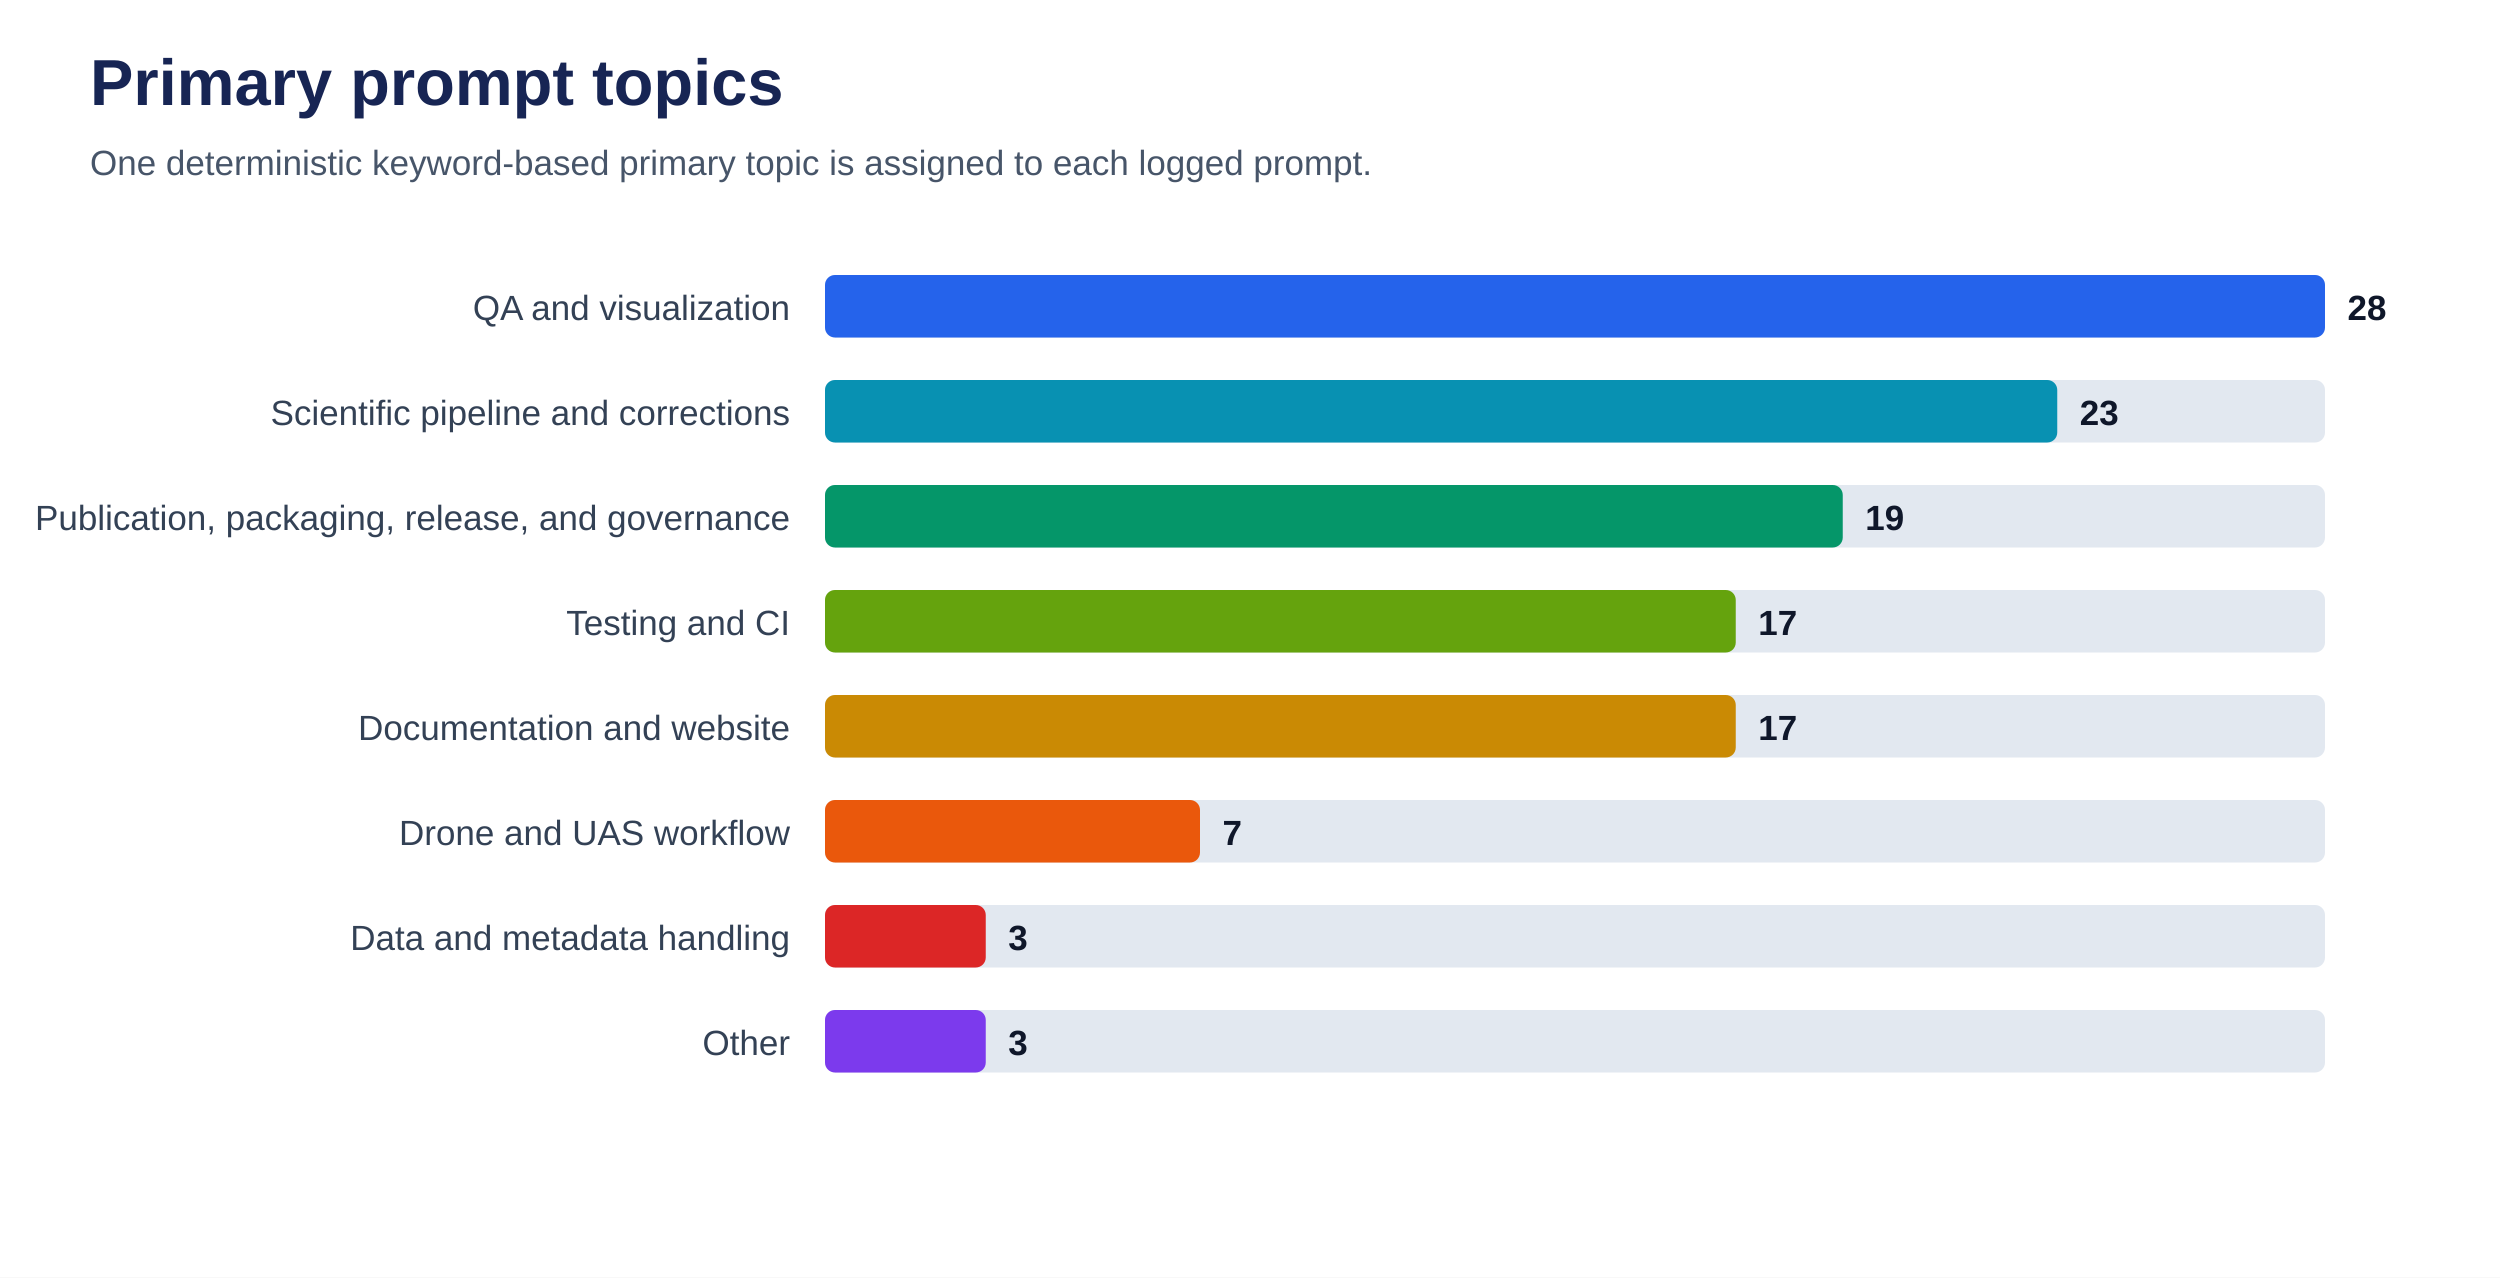
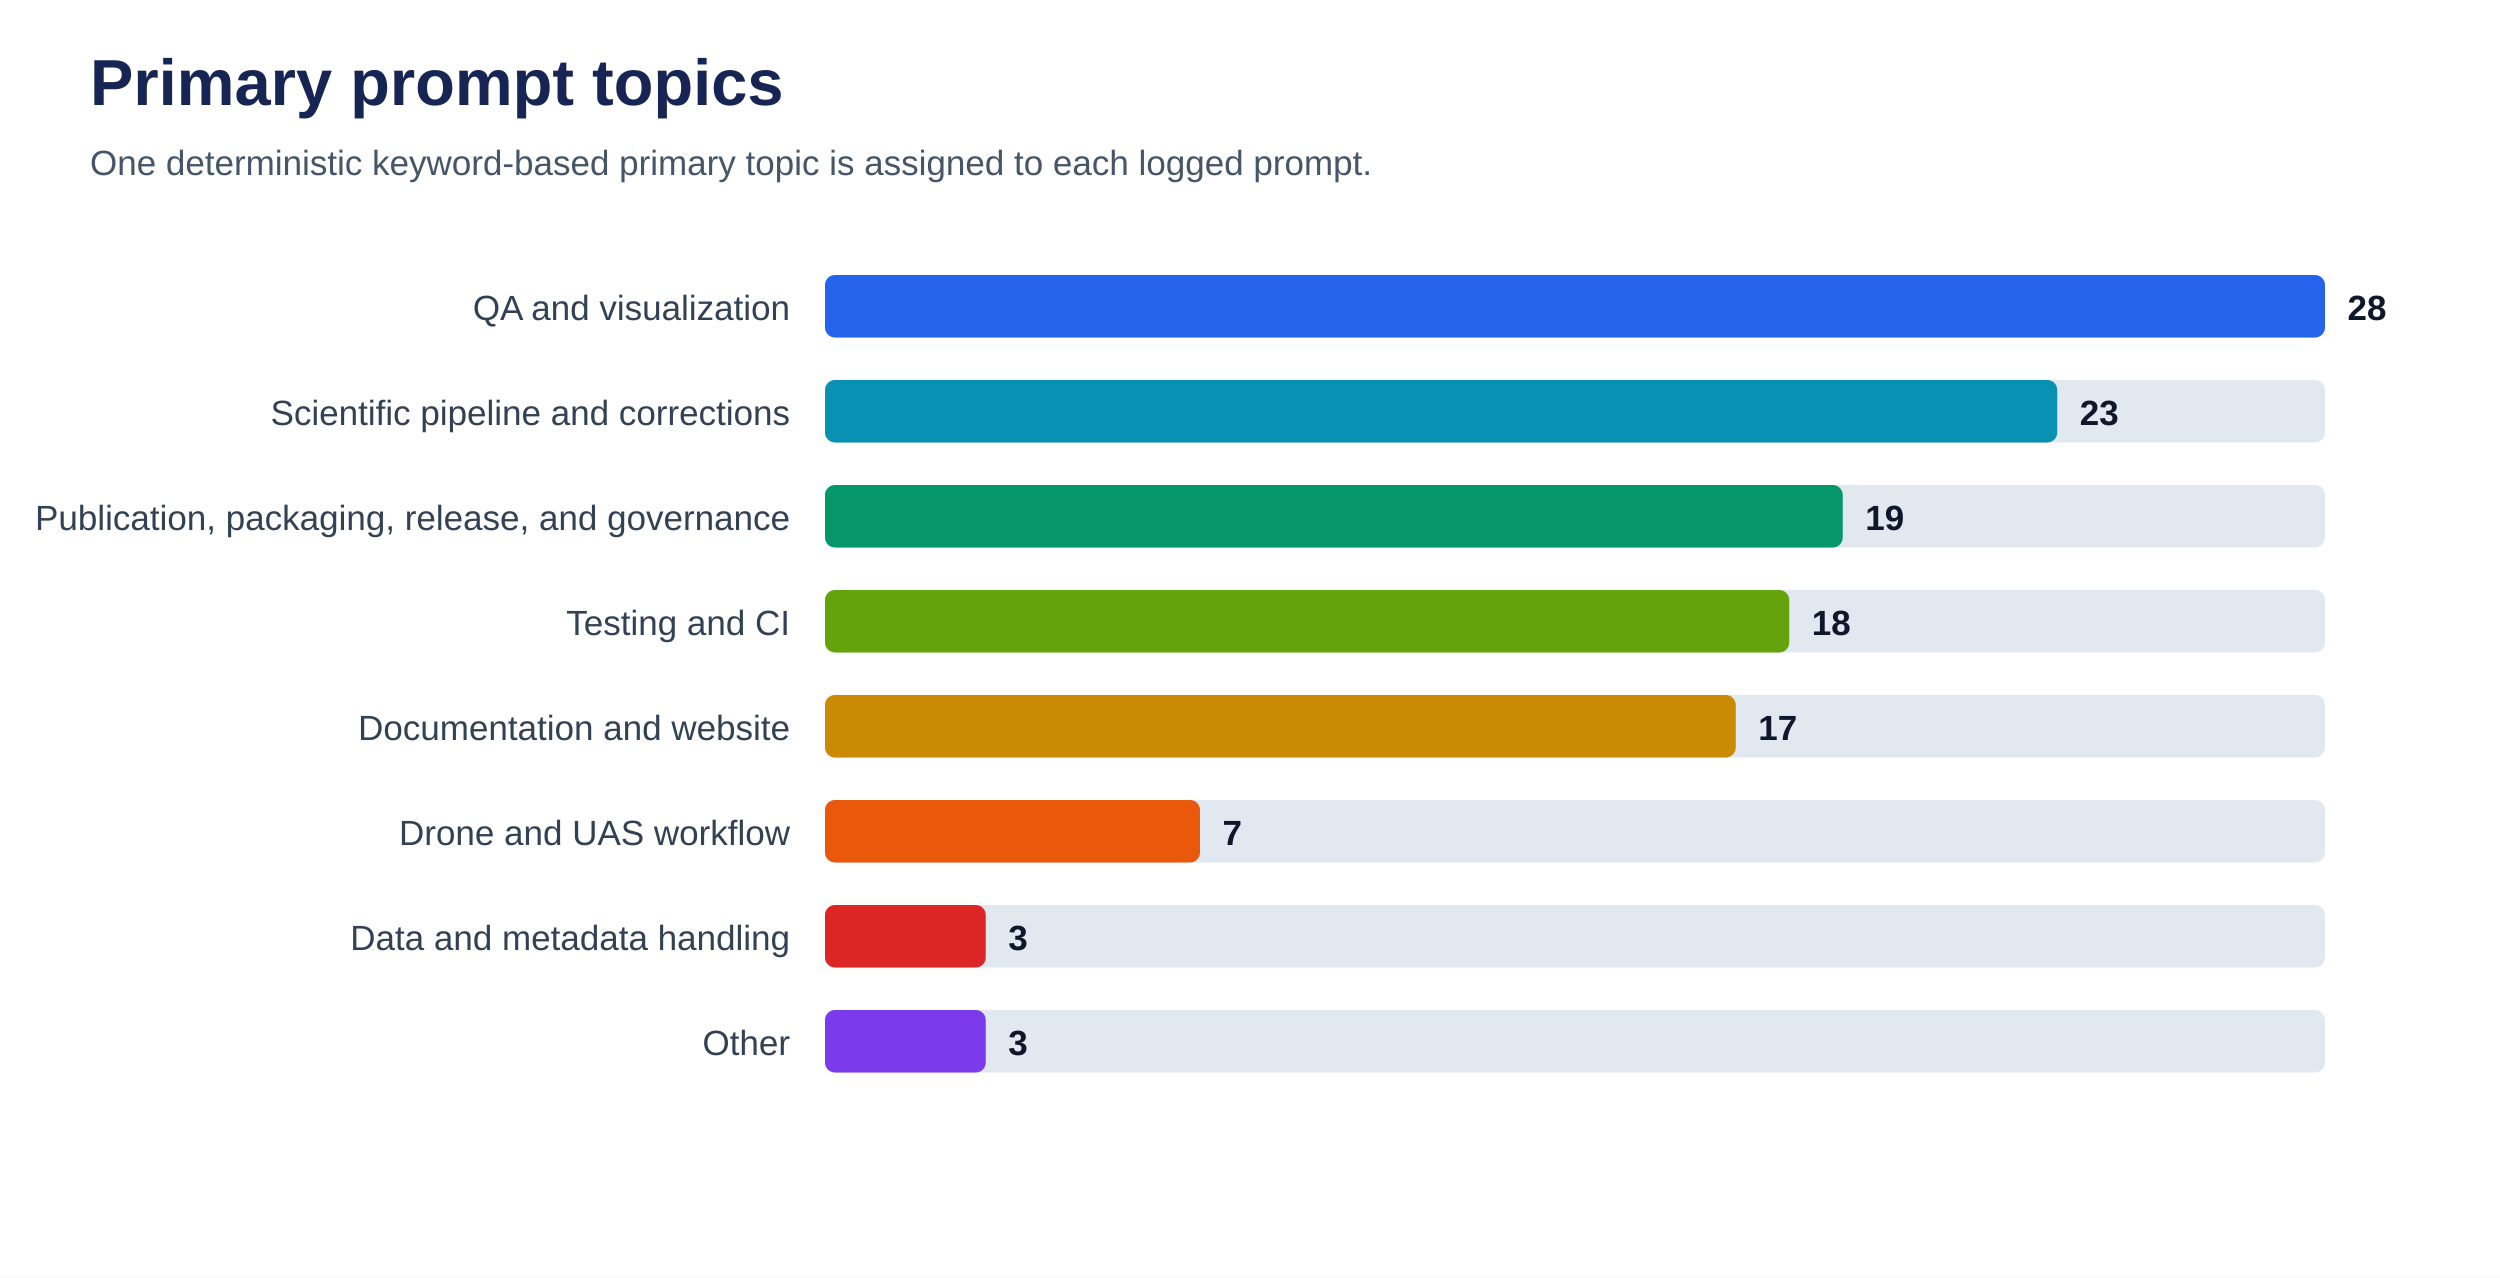
<svg xmlns="http://www.w3.org/2000/svg" viewBox="0 0 1000 511" role="img" aria-labelledby="title desc">
  <rect width="100%" height="100%" fill="#ffffff" />
  <text x="36" y="42" font-family="Arial, sans-serif" font-size="26" font-weight="700" fill="#172554">Primary prompt topics</text>
  <text x="36" y="70" font-family="Arial, sans-serif" font-size="14" fill="#475569">One deterministic keyword-based primary topic is assigned to each logged prompt.</text>
  <text x="316" y="128" text-anchor="end" font-family="Arial, sans-serif" font-size="14" fill="#334155">QA and visualization</text>
  <rect x="330" y="110" width="600" height="25" rx="4" fill="#e2e8f0" />
  <rect x="330" y="110" width="600.0" height="25" rx="4" fill="#2563eb" />
  <text x="939.0" y="128" font-family="Arial, sans-serif" font-size="14" font-weight="700" fill="#0f172a">28</text>
  <text x="316" y="170" text-anchor="end" font-family="Arial, sans-serif" font-size="14" fill="#334155">Scientific pipeline and corrections</text>
  <rect x="330" y="152" width="600" height="25" rx="4" fill="#e2e8f0" />
  <rect x="330" y="152" width="492.9" height="25" rx="4" fill="#0891b2" />
  <text x="831.9" y="170" font-family="Arial, sans-serif" font-size="14" font-weight="700" fill="#0f172a">23</text>
  <text x="316" y="212" text-anchor="end" font-family="Arial, sans-serif" font-size="14" fill="#334155">Publication, packaging, release, and governance</text>
  <rect x="330" y="194" width="600" height="25" rx="4" fill="#e2e8f0" />
  <rect x="330" y="194" width="407.1" height="25" rx="4" fill="#059669" />
  <text x="746.1" y="212" font-family="Arial, sans-serif" font-size="14" font-weight="700" fill="#0f172a">19</text>
  <text x="316" y="254" text-anchor="end" font-family="Arial, sans-serif" font-size="14" fill="#334155">Testing and CI</text>
  <rect x="330" y="236" width="600" height="25" rx="4" fill="#e2e8f0" />
-   <rect x="330" y="236" width="364.3" height="25" rx="4" fill="#65a30d" />
-   <text x="703.3" y="254" font-family="Arial, sans-serif" font-size="14" font-weight="700" fill="#0f172a">17</text>
+   <rect x="330" y="236" width="385.7" height="25" rx="4" fill="#65a30d" />
+   <text x="724.7" y="254" font-family="Arial, sans-serif" font-size="14" font-weight="700" fill="#0f172a">18</text>
  <text x="316" y="296" text-anchor="end" font-family="Arial, sans-serif" font-size="14" fill="#334155">Documentation and website</text>
  <rect x="330" y="278" width="600" height="25" rx="4" fill="#e2e8f0" />
  <rect x="330" y="278" width="364.3" height="25" rx="4" fill="#ca8a04" />
  <text x="703.3" y="296" font-family="Arial, sans-serif" font-size="14" font-weight="700" fill="#0f172a">17</text>
  <text x="316" y="338" text-anchor="end" font-family="Arial, sans-serif" font-size="14" fill="#334155">Drone and UAS workflow</text>
  <rect x="330" y="320" width="600" height="25" rx="4" fill="#e2e8f0" />
  <rect x="330" y="320" width="150.0" height="25" rx="4" fill="#ea580c" />
  <text x="489.0" y="338" font-family="Arial, sans-serif" font-size="14" font-weight="700" fill="#0f172a">7</text>
  <text x="316" y="380" text-anchor="end" font-family="Arial, sans-serif" font-size="14" fill="#334155">Data and metadata handling</text>
  <rect x="330" y="362" width="600" height="25" rx="4" fill="#e2e8f0" />
  <rect x="330" y="362" width="64.3" height="25" rx="4" fill="#dc2626" />
  <text x="403.3" y="380" font-family="Arial, sans-serif" font-size="14" font-weight="700" fill="#0f172a">3</text>
  <text x="316" y="422" text-anchor="end" font-family="Arial, sans-serif" font-size="14" fill="#334155">Other</text>
  <rect x="330" y="404" width="600" height="25" rx="4" fill="#e2e8f0" />
  <rect x="330" y="404" width="64.3" height="25" rx="4" fill="#7c3aed" />
  <text x="403.3" y="422" font-family="Arial, sans-serif" font-size="14" font-weight="700" fill="#0f172a">3</text>
</svg>
